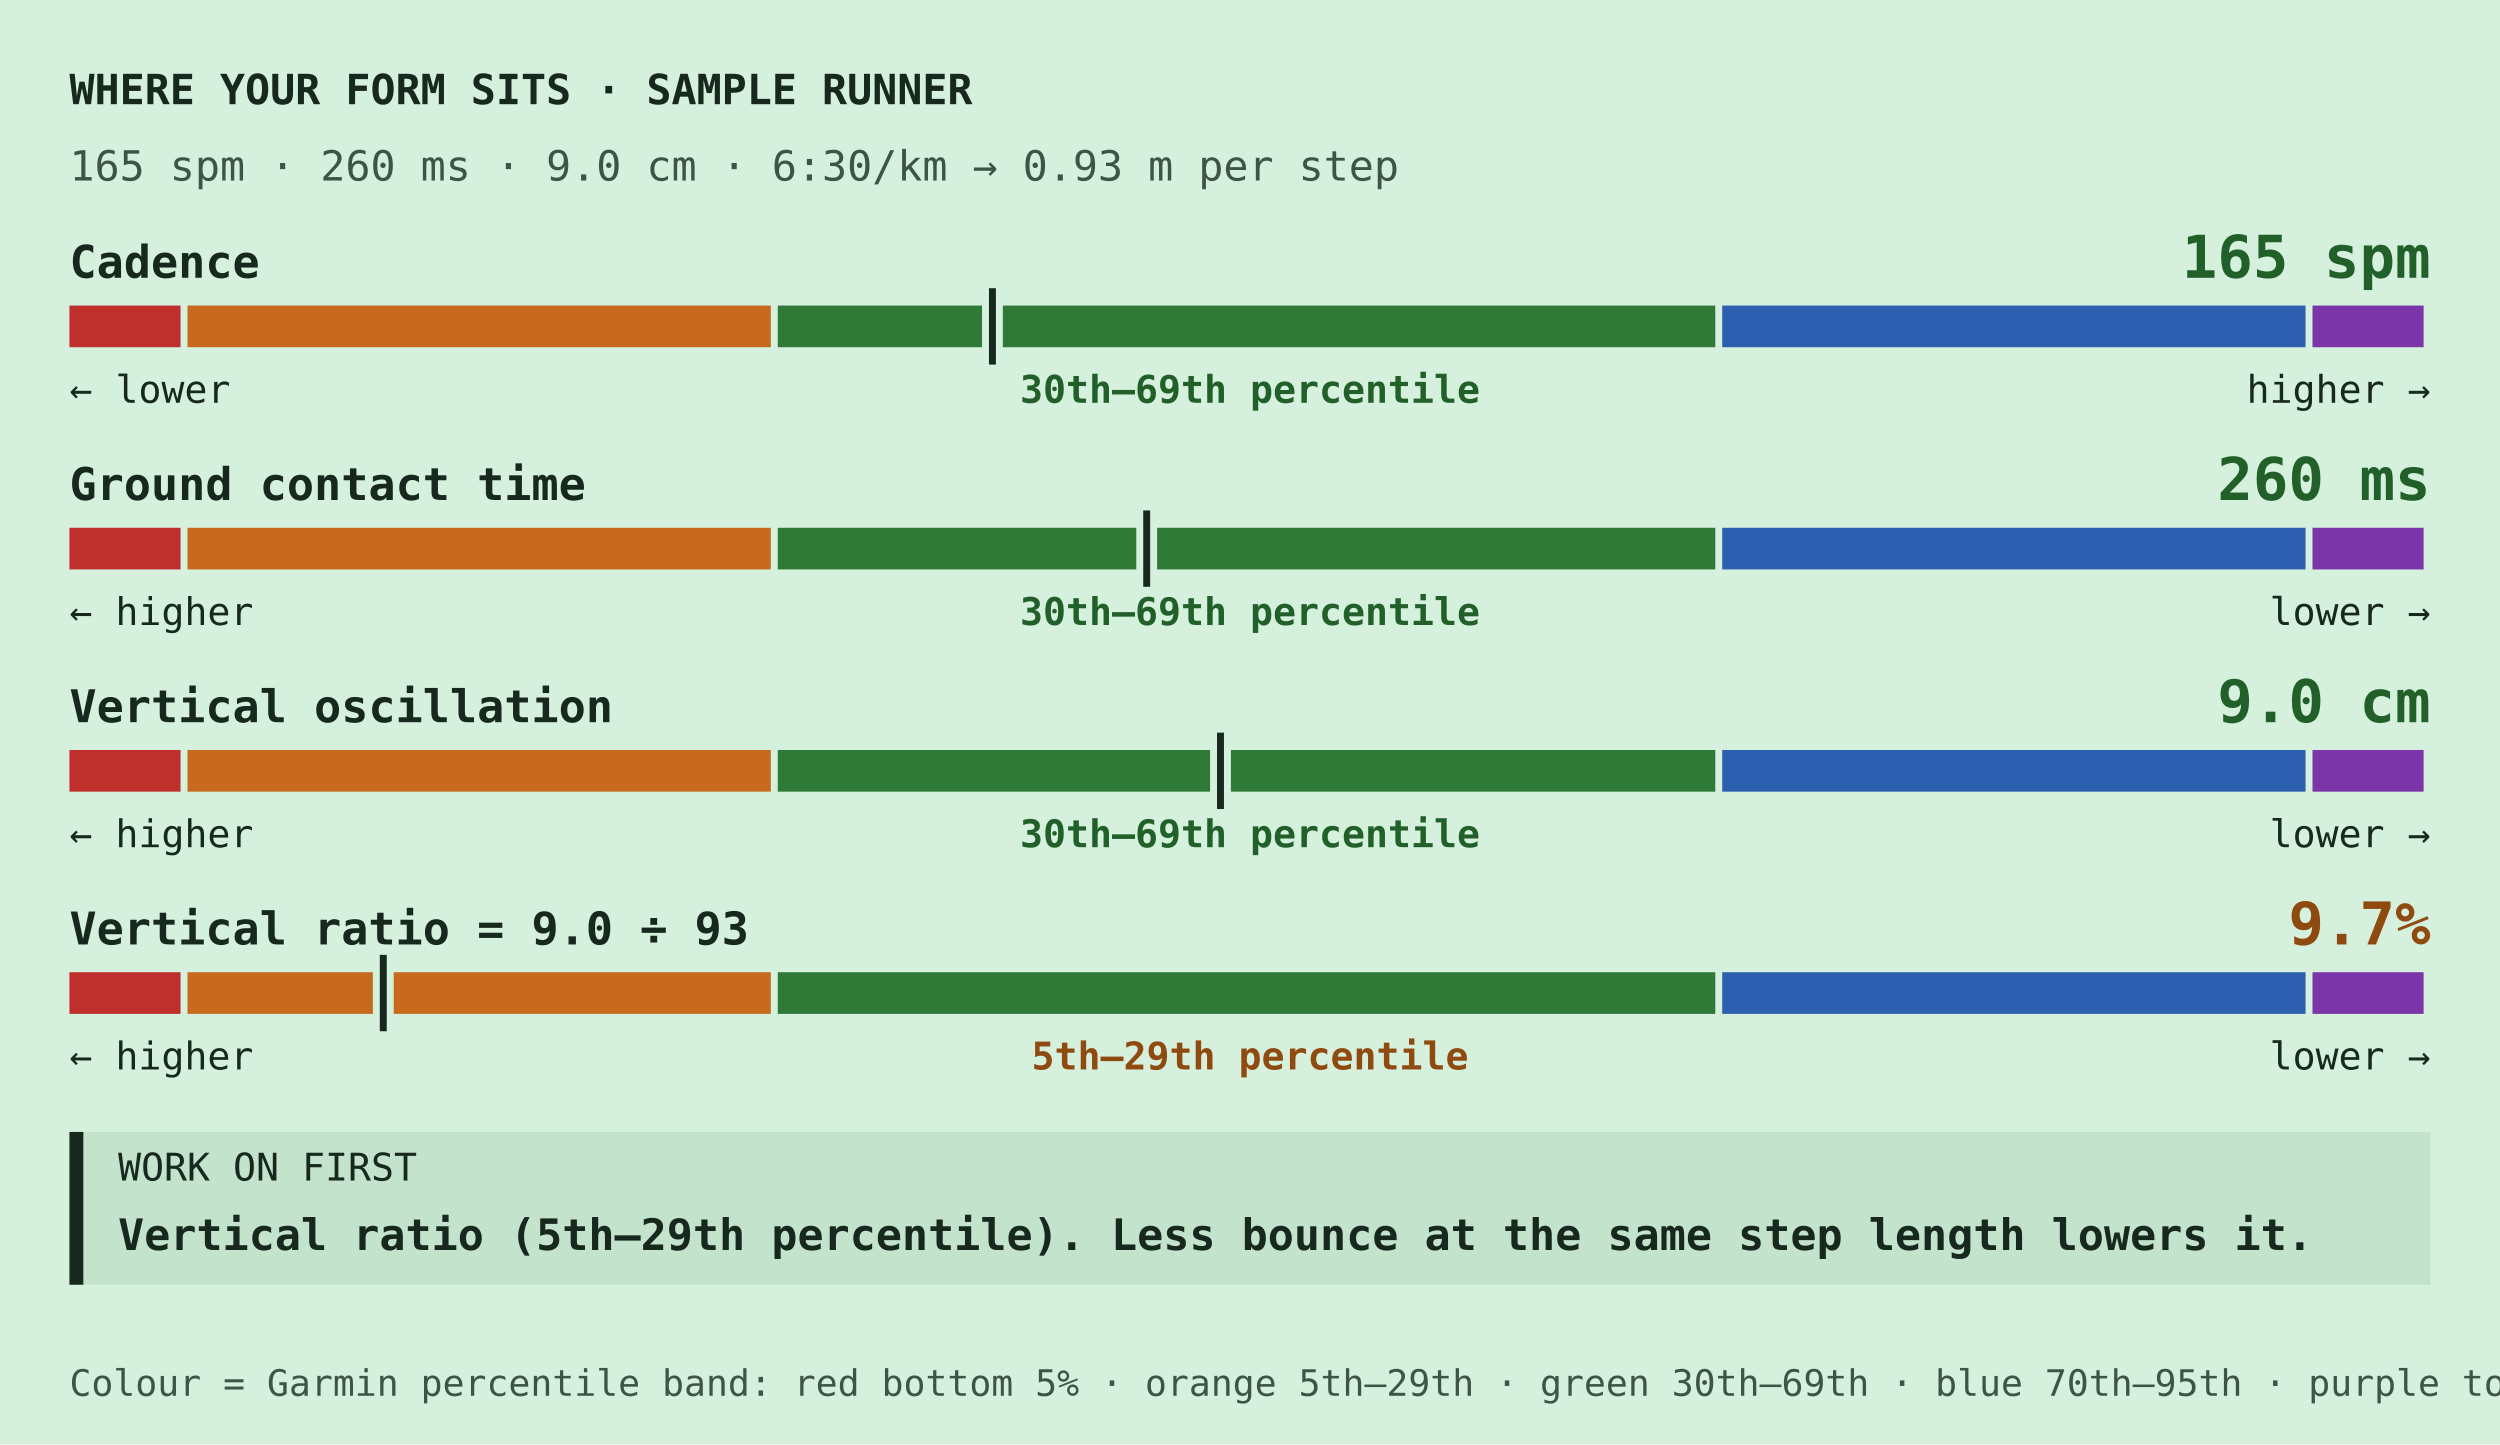
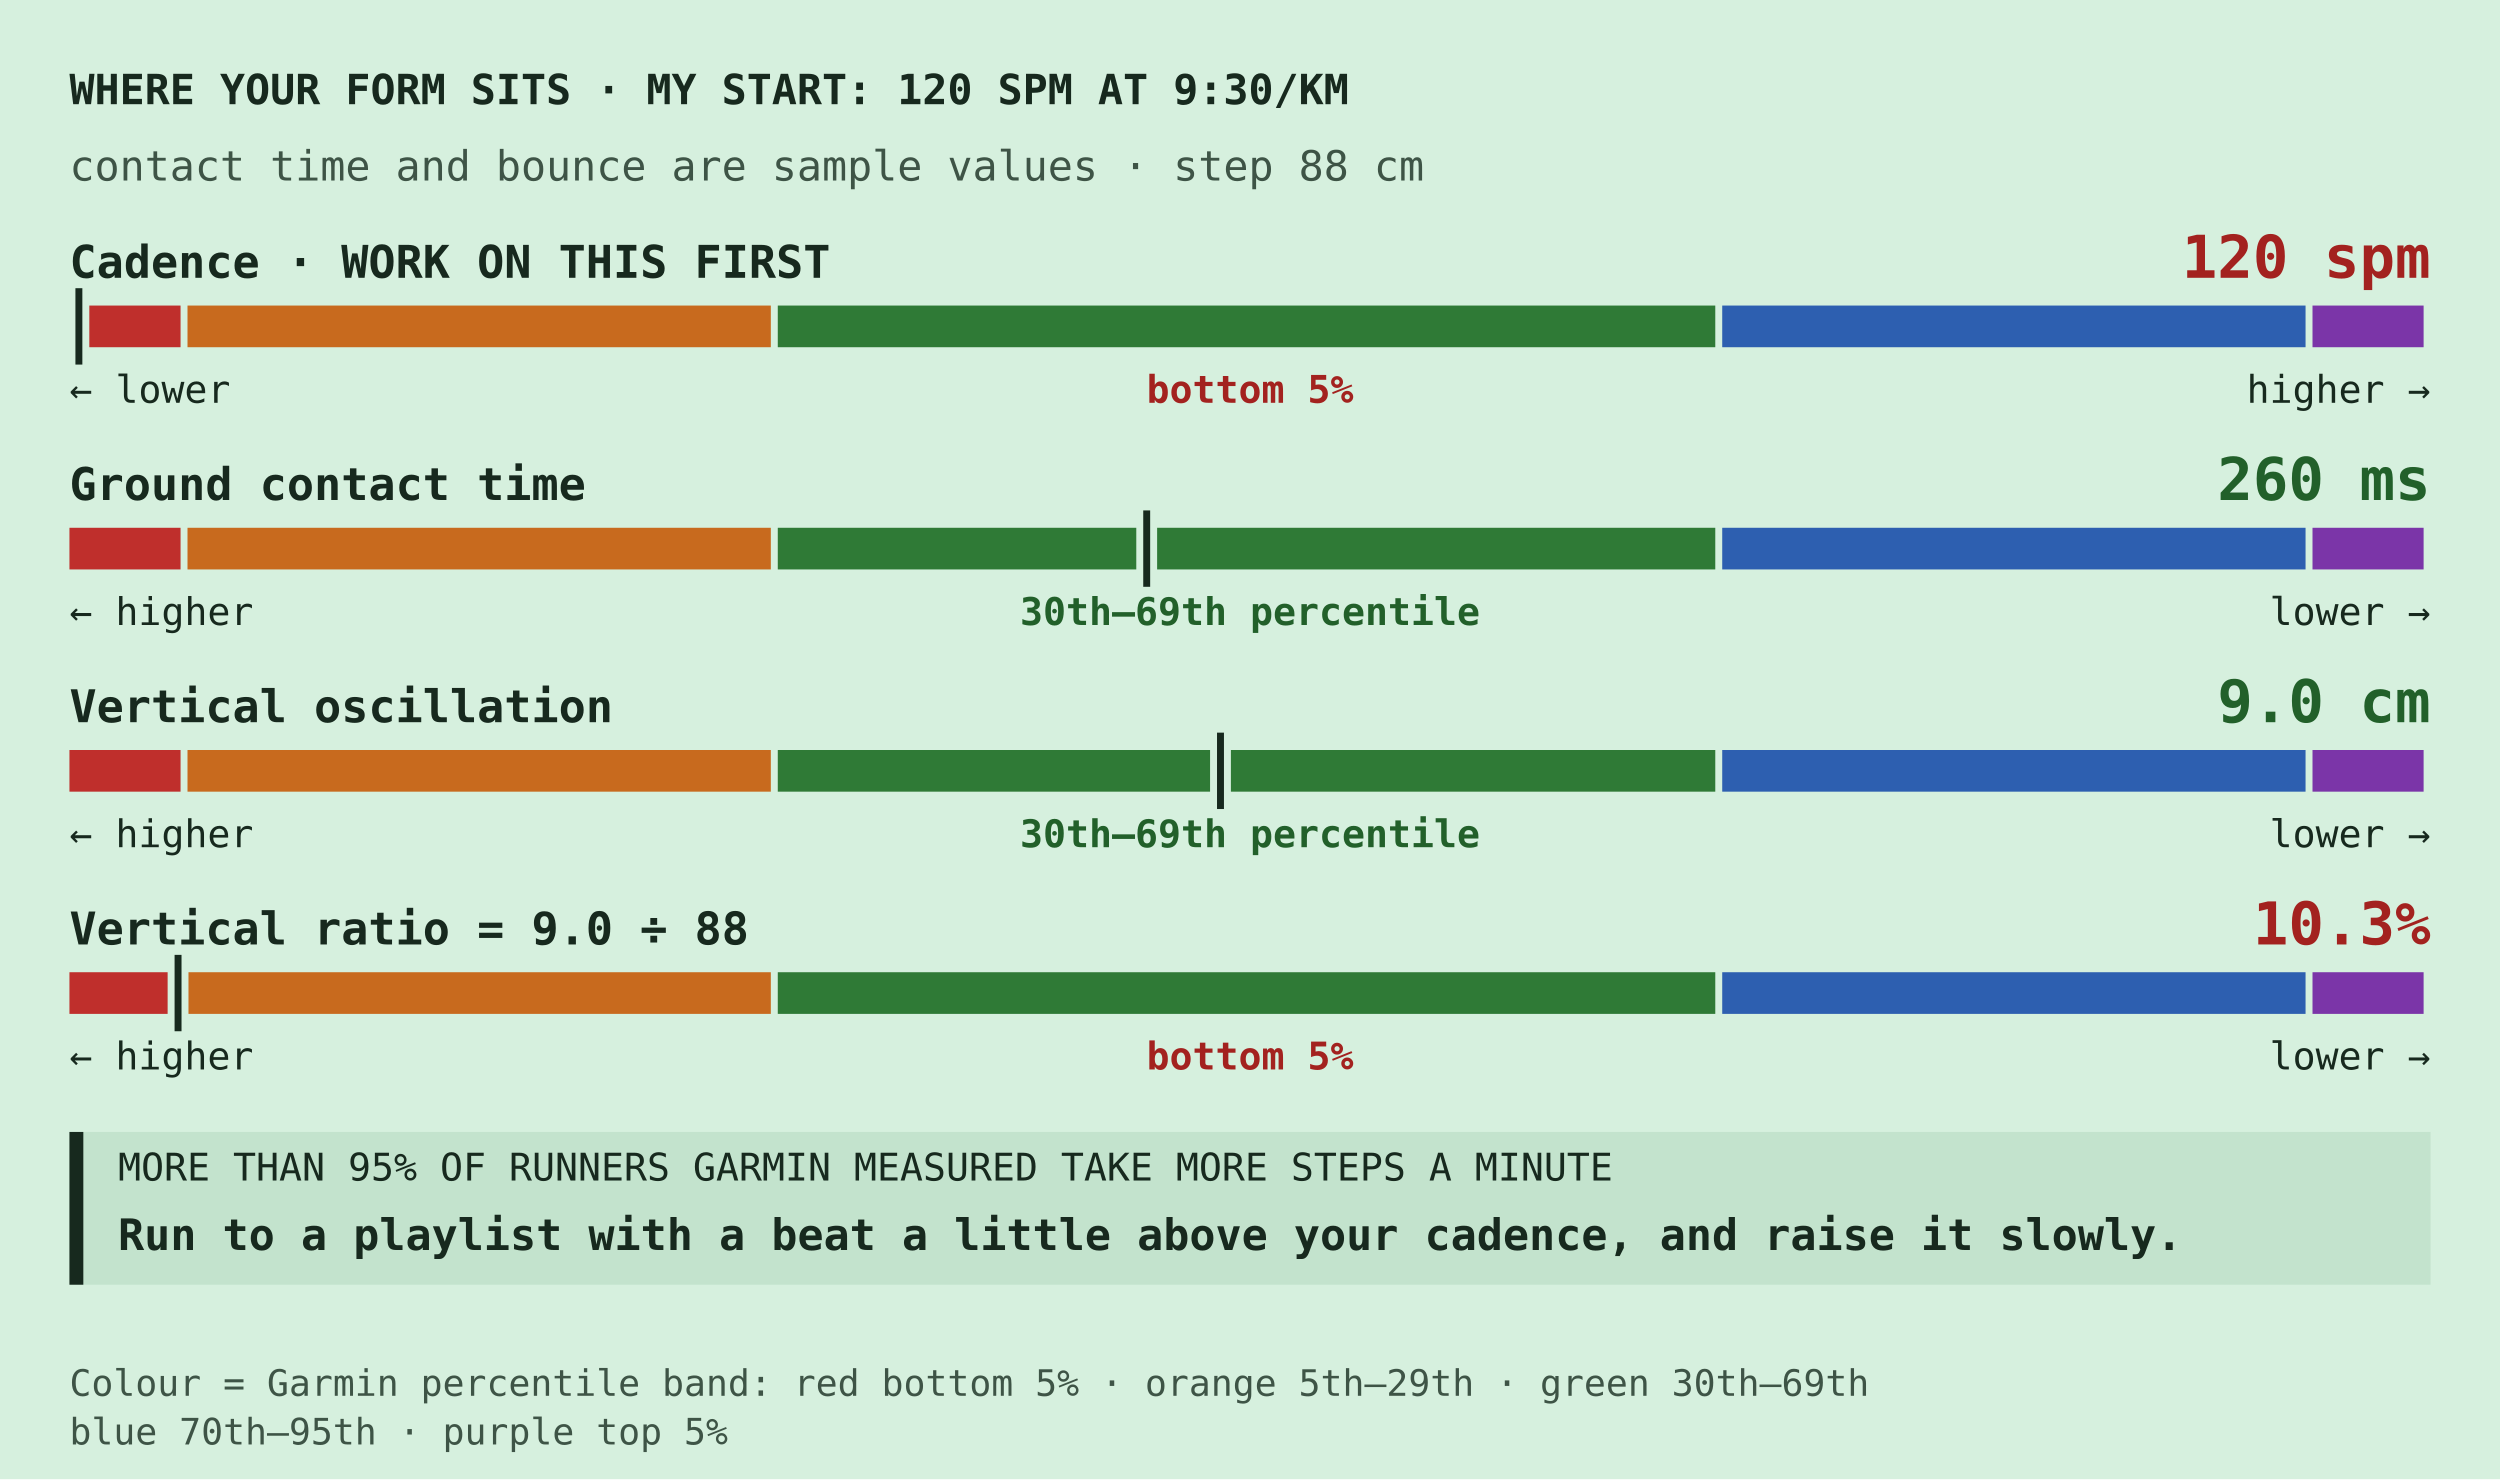
- <svg xmlns="http://www.w3.org/2000/svg" viewBox="0 0 720 416" width="720" height="416" style="font-family:'JetBrains Mono',ui-monospace,Menlo,monospace">
-   <rect width="720" height="416" fill="#d6f0de" />
-   <text x="20.0" y="30.0" font-size="12" font-weight="800" fill="#17291e" text-anchor="start">WHERE YOUR FORM SITS · SAMPLE RUNNER</text>
-   <text x="20.0" y="52.0" font-size="12" font-weight="400" fill="#3e5446" text-anchor="start">165 spm · 260 ms · 9.0 cm · 6:30/km → 0.93 m per step</text>
-   <text x="20.0" y="80.0" font-size="13" font-weight="700" fill="#17291e" text-anchor="start">Cadence</text>
-   <text x="700.0" y="80.0" font-size="17" font-weight="700" fill="#22602a" text-anchor="end">165 spm</text>
+ <svg xmlns="http://www.w3.org/2000/svg" viewBox="0 0 720 426" width="720" height="426" style="font-family:'JetBrains Mono',ui-monospace,Menlo,monospace">
+   <rect width="720" height="426" fill="#d6f0de" />
+   <text x="20.0" y="30.0" font-size="12" font-weight="800" fill="#17291e" text-anchor="start">WHERE YOUR FORM SITS · MY START: 120 SPM AT 9:30/KM</text>
+   <text x="20.0" y="52.0" font-size="12" font-weight="400" fill="#3e5446" text-anchor="start">contact time and bounce are sample values · step 88 cm</text>
+   <text x="20.0" y="80.0" font-size="13" font-weight="700" fill="#17291e" text-anchor="start">Cadence · WORK ON THIS FIRST</text>
+   <text x="700.0" y="80.0" font-size="17" font-weight="700" fill="#a3221f" text-anchor="end">120 spm</text>
  <rect x="20" y="88" width="32.0" height="12" fill="#bf2f2c" />
  <rect x="54.0" y="88" width="168.0" height="12" fill="#c86a1e" />
  <rect x="224.0" y="88" width="270.0" height="12" fill="#2f7a36" />
  <rect x="496.0" y="88" width="168.0" height="12" fill="#2d5fb0" />
  <rect x="666.0" y="88" width="32.0" height="12" fill="#7b35a8" />
-   <rect x="283.818" y="82" width="4" height="24" fill="#17291e" stroke="#d6f0de" stroke-width="2" />
+   <rect x="20.72" y="82" width="4" height="24" fill="#17291e" stroke="#d6f0de" stroke-width="2" />
  <text x="20.0" y="116.0" font-size="11" font-weight="400" fill="#17291e" text-anchor="start">← lower</text>
-   <text x="360.0" y="116.0" font-size="11" font-weight="700" fill="#22602a" text-anchor="middle">30th–69th percentile</text>
+   <text x="360.0" y="116.0" font-size="11" font-weight="700" fill="#a3221f" text-anchor="middle">bottom 5%</text>
  <text x="700.0" y="116.0" font-size="11" font-weight="400" fill="#17291e" text-anchor="end">higher →</text>
  <text x="20.0" y="144.0" font-size="13" font-weight="700" fill="#17291e" text-anchor="start">Ground contact time</text>
  <text x="700.0" y="144.0" font-size="17" font-weight="700" fill="#22602a" text-anchor="end">260 ms</text>
  <rect x="20" y="152" width="32.0" height="12" fill="#bf2f2c" />
  <rect x="54.0" y="152" width="168.0" height="12" fill="#c86a1e" />
  <rect x="224.0" y="152" width="270.0" height="12" fill="#2f7a36" />
  <rect x="496.0" y="152" width="168.0" height="12" fill="#2d5fb0" />
  <rect x="666.0" y="152" width="32.0" height="12" fill="#7b35a8" />
  <rect x="328.25" y="146" width="4" height="24" fill="#17291e" stroke="#d6f0de" stroke-width="2" />
  <text x="20.0" y="180.0" font-size="11" font-weight="400" fill="#17291e" text-anchor="start">← higher</text>
  <text x="360.0" y="180.0" font-size="11" font-weight="700" fill="#22602a" text-anchor="middle">30th–69th percentile</text>
  <text x="700.0" y="180.0" font-size="11" font-weight="400" fill="#17291e" text-anchor="end">lower →</text>
  <text x="20.0" y="208.0" font-size="13" font-weight="700" fill="#17291e" text-anchor="start">Vertical oscillation</text>
  <text x="700.0" y="208.0" font-size="17" font-weight="700" fill="#22602a" text-anchor="end">9.0 cm</text>
  <rect x="20" y="216" width="32.0" height="12" fill="#bf2f2c" />
  <rect x="54.0" y="216" width="168.0" height="12" fill="#c86a1e" />
  <rect x="224.0" y="216" width="270.0" height="12" fill="#2f7a36" />
  <rect x="496.0" y="216" width="168.0" height="12" fill="#2d5fb0" />
  <rect x="666.0" y="216" width="32.0" height="12" fill="#7b35a8" />
  <rect x="349.5" y="210" width="4" height="24" fill="#17291e" stroke="#d6f0de" stroke-width="2" />
  <text x="20.0" y="244.0" font-size="11" font-weight="400" fill="#17291e" text-anchor="start">← higher</text>
  <text x="360.0" y="244.0" font-size="11" font-weight="700" fill="#22602a" text-anchor="middle">30th–69th percentile</text>
  <text x="700.0" y="244.0" font-size="11" font-weight="400" fill="#17291e" text-anchor="end">lower →</text>
-   <text x="20.0" y="272.0" font-size="13" font-weight="700" fill="#17291e" text-anchor="start">Vertical ratio = 9.0 ÷ 93</text>
-   <text x="700.0" y="272.0" font-size="17" font-weight="700" fill="#8f4a10" text-anchor="end">9.7%</text>
+   <text x="20.0" y="272.0" font-size="13" font-weight="700" fill="#17291e" text-anchor="start">Vertical ratio = 9.0 ÷ 88</text>
+   <text x="700.0" y="272.0" font-size="17" font-weight="700" fill="#a3221f" text-anchor="end">10.3%</text>
  <rect x="20" y="280" width="32.0" height="12" fill="#bf2f2c" />
  <rect x="54.0" y="280" width="168.0" height="12" fill="#c86a1e" />
  <rect x="224.0" y="280" width="270.0" height="12" fill="#2f7a36" />
  <rect x="496.0" y="280" width="168.0" height="12" fill="#2d5fb0" />
  <rect x="666.0" y="280" width="32.0" height="12" fill="#7b35a8" />
-   <rect x="108.383" y="274" width="4" height="24" fill="#17291e" stroke="#d6f0de" stroke-width="2" />
+   <rect x="49.28" y="274" width="4" height="24" fill="#17291e" stroke="#d6f0de" stroke-width="2" />
  <text x="20.0" y="308.0" font-size="11" font-weight="400" fill="#17291e" text-anchor="start">← higher</text>
-   <text x="360.0" y="308.0" font-size="11" font-weight="700" fill="#8f4a10" text-anchor="middle">5th–29th percentile</text>
+   <text x="360.0" y="308.0" font-size="11" font-weight="700" fill="#a3221f" text-anchor="middle">bottom 5%</text>
  <text x="700.0" y="308.0" font-size="11" font-weight="400" fill="#17291e" text-anchor="end">lower →</text>
-   <text x="20.0" y="402.0" font-size="10.5" font-weight="400" fill="#3e5446" text-anchor="start">Colour = Garmin percentile band: red bottom 5% · orange 5th–29th · green 30th–69th · blue 70th–95th · purple top 5%</text>
+   <text x="20.0" y="402.0" font-size="10.5" font-weight="400" fill="#3e5446" text-anchor="start">Colour = Garmin percentile band: red bottom 5% · orange 5th–29th · green 30th–69th</text>
+   <text x="20.0" y="416.0" font-size="10.5" font-weight="400" fill="#3e5446" text-anchor="start">blue 70th–95th · purple top 5%</text>
  <rect x="20" y="326" width="680" height="44" fill="#c3e3cd" />
  <rect x="20" y="326" width="4" height="44" fill="#17291e" />
-   <text x="34.0" y="340.0" font-size="11" font-weight="400" fill="#17291e" text-anchor="start">WORK ON FIRST</text>
-   <text x="34.0" y="360.0" font-size="12.5" font-weight="700" fill="#17291e" text-anchor="start">Vertical ratio (5th–29th percentile). Less bounce at the same step length lowers it.</text>
+   <text x="34.0" y="340.0" font-size="11" font-weight="400" fill="#17291e" text-anchor="start">MORE THAN 95% OF RUNNERS GARMIN MEASURED TAKE MORE STEPS A MINUTE</text>
+   <text x="34.0" y="360.0" font-size="12.5" font-weight="700" fill="#17291e" text-anchor="start">Run to a playlist with a beat a little above your cadence, and raise it slowly.</text>
</svg>
